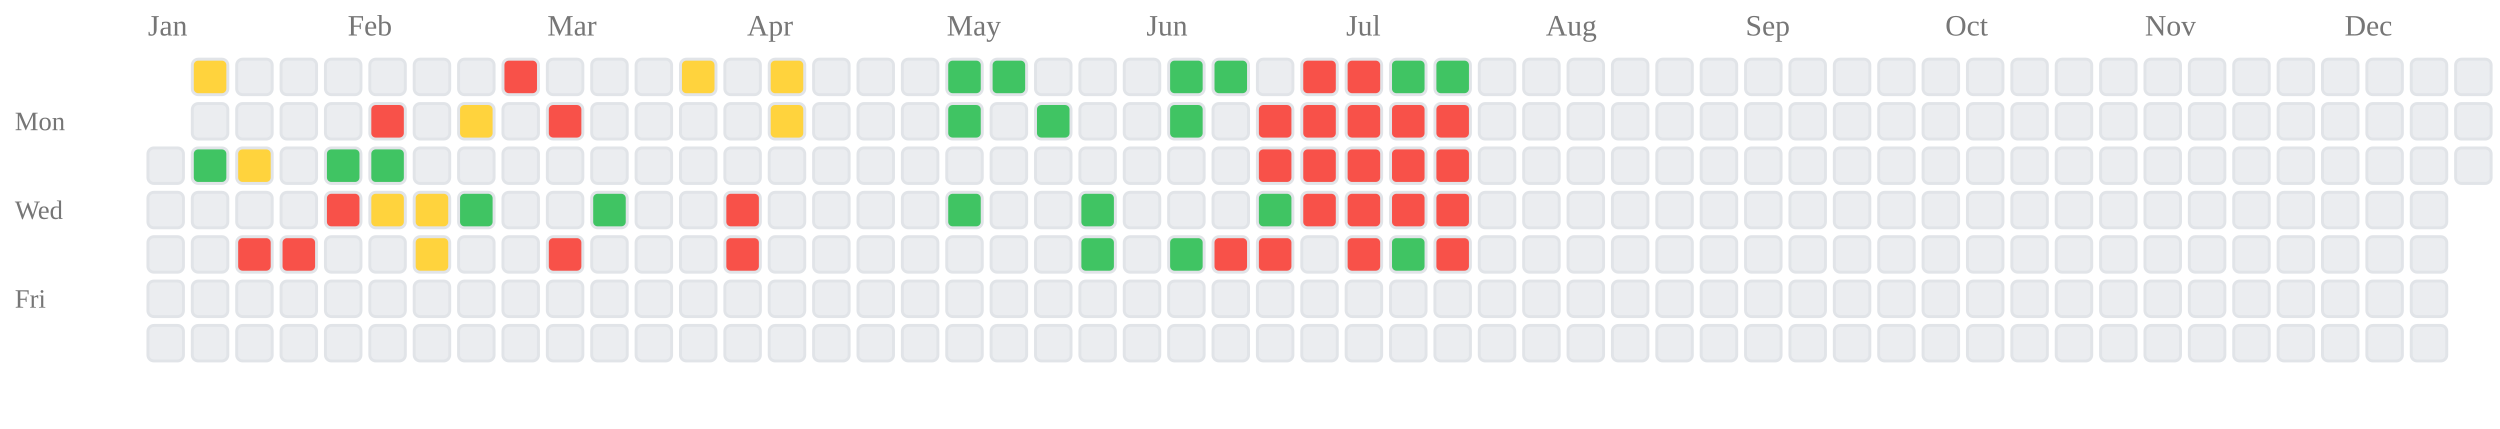
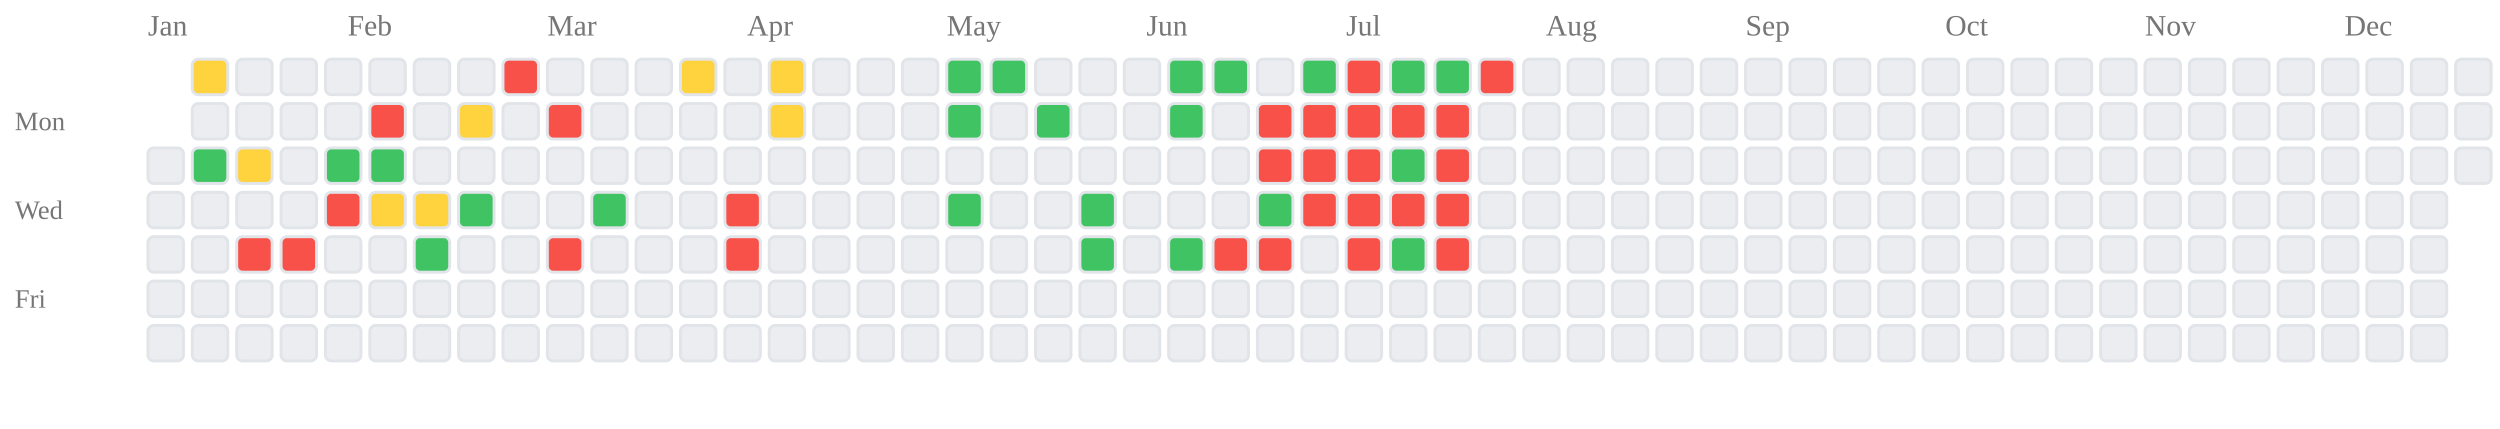
<svg xmlns="http://www.w3.org/2000/svg" width="845" height="145">
  <style>
        .month { font-size: 10px; fill: #767676; }
        .day { font-size: 9px; fill: #767676; }
        .cell { stroke: #e1e4e8; stroke-width: 1; }
        .cell-profit { fill: #40c463; }
        .cell-loss { fill: #f85149; }
        .cell-breakeven { fill: #ffd33d; }
        .cell-empty { fill: #ebedf0; }
    </style>
  <text x="50.0" y="12" class="month">Jan</text>
  <text x="117.5" y="12" class="month">Feb</text>
  <text x="185.0" y="12" class="month">Mar</text>
  <text x="252.5" y="12" class="month">Apr</text>
  <text x="320.0" y="12" class="month">May</text>
  <text x="387.5" y="12" class="month">Jun</text>
  <text x="455.0" y="12" class="month">Jul</text>
  <text x="522.5" y="12" class="month">Aug</text>
  <text x="590.0" y="12" class="month">Sep</text>
  <text x="657.5" y="12" class="month">Oct</text>
  <text x="725.0" y="12" class="month">Nov</text>
  <text x="792.5" y="12" class="month">Dec</text>
  <text x="5" y="44" class="day">Mon</text>
  <text x="5" y="74" class="day">Wed</text>
  <text x="5" y="104" class="day">Fri</text>
  <rect x="50" y="50" width="12" height="12" class="cell cell-empty" rx="2" ry="2" />
  <rect x="50" y="65" width="12" height="12" class="cell cell-empty" rx="2" ry="2" />
  <rect x="50" y="80" width="12" height="12" class="cell cell-empty" rx="2" ry="2" />
  <rect x="50" y="95" width="12" height="12" class="cell cell-empty" rx="2" ry="2" />
  <rect x="50" y="110" width="12" height="12" class="cell cell-empty" rx="2" ry="2" />
  <rect x="65" y="20" width="12" height="12" class="cell cell-breakeven" rx="2" ry="2" />
  <rect x="65" y="35" width="12" height="12" class="cell cell-empty" rx="2" ry="2" />
  <rect x="65" y="50" width="12" height="12" class="cell cell-profit" rx="2" ry="2" />
  <rect x="65" y="65" width="12" height="12" class="cell cell-empty" rx="2" ry="2" />
  <rect x="65" y="80" width="12" height="12" class="cell cell-empty" rx="2" ry="2" />
  <rect x="65" y="95" width="12" height="12" class="cell cell-empty" rx="2" ry="2" />
  <rect x="65" y="110" width="12" height="12" class="cell cell-empty" rx="2" ry="2" />
  <rect x="80" y="20" width="12" height="12" class="cell cell-empty" rx="2" ry="2" />
  <rect x="80" y="35" width="12" height="12" class="cell cell-empty" rx="2" ry="2" />
  <rect x="80" y="50" width="12" height="12" class="cell cell-breakeven" rx="2" ry="2" />
  <rect x="80" y="65" width="12" height="12" class="cell cell-empty" rx="2" ry="2" />
  <rect x="80" y="80" width="12" height="12" class="cell cell-loss" rx="2" ry="2" />
  <rect x="80" y="95" width="12" height="12" class="cell cell-empty" rx="2" ry="2" />
  <rect x="80" y="110" width="12" height="12" class="cell cell-empty" rx="2" ry="2" />
  <rect x="95" y="20" width="12" height="12" class="cell cell-empty" rx="2" ry="2" />
  <rect x="95" y="35" width="12" height="12" class="cell cell-empty" rx="2" ry="2" />
  <rect x="95" y="50" width="12" height="12" class="cell cell-empty" rx="2" ry="2" />
  <rect x="95" y="65" width="12" height="12" class="cell cell-empty" rx="2" ry="2" />
  <rect x="95" y="80" width="12" height="12" class="cell cell-loss" rx="2" ry="2" />
  <rect x="95" y="95" width="12" height="12" class="cell cell-empty" rx="2" ry="2" />
  <rect x="95" y="110" width="12" height="12" class="cell cell-empty" rx="2" ry="2" />
  <rect x="110" y="20" width="12" height="12" class="cell cell-empty" rx="2" ry="2" />
  <rect x="110" y="35" width="12" height="12" class="cell cell-empty" rx="2" ry="2" />
  <rect x="110" y="50" width="12" height="12" class="cell cell-profit" rx="2" ry="2" />
  <rect x="110" y="65" width="12" height="12" class="cell cell-loss" rx="2" ry="2" />
  <rect x="110" y="80" width="12" height="12" class="cell cell-empty" rx="2" ry="2" />
  <rect x="110" y="95" width="12" height="12" class="cell cell-empty" rx="2" ry="2" />
  <rect x="110" y="110" width="12" height="12" class="cell cell-empty" rx="2" ry="2" />
  <rect x="125" y="20" width="12" height="12" class="cell cell-empty" rx="2" ry="2" />
  <rect x="125" y="35" width="12" height="12" class="cell cell-loss" rx="2" ry="2" />
  <rect x="125" y="50" width="12" height="12" class="cell cell-profit" rx="2" ry="2" />
  <rect x="125" y="65" width="12" height="12" class="cell cell-breakeven" rx="2" ry="2" />
  <rect x="125" y="80" width="12" height="12" class="cell cell-empty" rx="2" ry="2" />
  <rect x="125" y="95" width="12" height="12" class="cell cell-empty" rx="2" ry="2" />
  <rect x="125" y="110" width="12" height="12" class="cell cell-empty" rx="2" ry="2" />
  <rect x="140" y="20" width="12" height="12" class="cell cell-empty" rx="2" ry="2" />
  <rect x="140" y="35" width="12" height="12" class="cell cell-empty" rx="2" ry="2" />
  <rect x="140" y="50" width="12" height="12" class="cell cell-empty" rx="2" ry="2" />
  <rect x="140" y="65" width="12" height="12" class="cell cell-breakeven" rx="2" ry="2" />
-   <rect x="140" y="80" width="12" height="12" class="cell cell-breakeven" rx="2" ry="2" />
+   <rect x="140" y="80" width="12" height="12" class="cell cell-profit" rx="2" ry="2" />
  <rect x="140" y="95" width="12" height="12" class="cell cell-empty" rx="2" ry="2" />
  <rect x="140" y="110" width="12" height="12" class="cell cell-empty" rx="2" ry="2" />
  <rect x="155" y="20" width="12" height="12" class="cell cell-empty" rx="2" ry="2" />
  <rect x="155" y="35" width="12" height="12" class="cell cell-breakeven" rx="2" ry="2" />
  <rect x="155" y="50" width="12" height="12" class="cell cell-empty" rx="2" ry="2" />
  <rect x="155" y="65" width="12" height="12" class="cell cell-profit" rx="2" ry="2" />
  <rect x="155" y="80" width="12" height="12" class="cell cell-empty" rx="2" ry="2" />
  <rect x="155" y="95" width="12" height="12" class="cell cell-empty" rx="2" ry="2" />
  <rect x="155" y="110" width="12" height="12" class="cell cell-empty" rx="2" ry="2" />
  <rect x="170" y="20" width="12" height="12" class="cell cell-loss" rx="2" ry="2" />
  <rect x="170" y="35" width="12" height="12" class="cell cell-empty" rx="2" ry="2" />
  <rect x="170" y="50" width="12" height="12" class="cell cell-empty" rx="2" ry="2" />
  <rect x="170" y="65" width="12" height="12" class="cell cell-empty" rx="2" ry="2" />
  <rect x="170" y="80" width="12" height="12" class="cell cell-empty" rx="2" ry="2" />
  <rect x="170" y="95" width="12" height="12" class="cell cell-empty" rx="2" ry="2" />
  <rect x="170" y="110" width="12" height="12" class="cell cell-empty" rx="2" ry="2" />
  <rect x="185" y="20" width="12" height="12" class="cell cell-empty" rx="2" ry="2" />
  <rect x="185" y="35" width="12" height="12" class="cell cell-loss" rx="2" ry="2" />
  <rect x="185" y="50" width="12" height="12" class="cell cell-empty" rx="2" ry="2" />
  <rect x="185" y="65" width="12" height="12" class="cell cell-empty" rx="2" ry="2" />
  <rect x="185" y="80" width="12" height="12" class="cell cell-loss" rx="2" ry="2" />
  <rect x="185" y="95" width="12" height="12" class="cell cell-empty" rx="2" ry="2" />
  <rect x="185" y="110" width="12" height="12" class="cell cell-empty" rx="2" ry="2" />
  <rect x="200" y="20" width="12" height="12" class="cell cell-empty" rx="2" ry="2" />
  <rect x="200" y="35" width="12" height="12" class="cell cell-empty" rx="2" ry="2" />
  <rect x="200" y="50" width="12" height="12" class="cell cell-empty" rx="2" ry="2" />
  <rect x="200" y="65" width="12" height="12" class="cell cell-profit" rx="2" ry="2" />
  <rect x="200" y="80" width="12" height="12" class="cell cell-empty" rx="2" ry="2" />
  <rect x="200" y="95" width="12" height="12" class="cell cell-empty" rx="2" ry="2" />
  <rect x="200" y="110" width="12" height="12" class="cell cell-empty" rx="2" ry="2" />
  <rect x="215" y="20" width="12" height="12" class="cell cell-empty" rx="2" ry="2" />
  <rect x="215" y="35" width="12" height="12" class="cell cell-empty" rx="2" ry="2" />
  <rect x="215" y="50" width="12" height="12" class="cell cell-empty" rx="2" ry="2" />
  <rect x="215" y="65" width="12" height="12" class="cell cell-empty" rx="2" ry="2" />
  <rect x="215" y="80" width="12" height="12" class="cell cell-empty" rx="2" ry="2" />
  <rect x="215" y="95" width="12" height="12" class="cell cell-empty" rx="2" ry="2" />
  <rect x="215" y="110" width="12" height="12" class="cell cell-empty" rx="2" ry="2" />
  <rect x="230" y="20" width="12" height="12" class="cell cell-breakeven" rx="2" ry="2" />
  <rect x="230" y="35" width="12" height="12" class="cell cell-empty" rx="2" ry="2" />
  <rect x="230" y="50" width="12" height="12" class="cell cell-empty" rx="2" ry="2" />
  <rect x="230" y="65" width="12" height="12" class="cell cell-empty" rx="2" ry="2" />
  <rect x="230" y="80" width="12" height="12" class="cell cell-empty" rx="2" ry="2" />
  <rect x="230" y="95" width="12" height="12" class="cell cell-empty" rx="2" ry="2" />
  <rect x="230" y="110" width="12" height="12" class="cell cell-empty" rx="2" ry="2" />
  <rect x="245" y="20" width="12" height="12" class="cell cell-empty" rx="2" ry="2" />
  <rect x="245" y="35" width="12" height="12" class="cell cell-empty" rx="2" ry="2" />
  <rect x="245" y="50" width="12" height="12" class="cell cell-empty" rx="2" ry="2" />
  <rect x="245" y="65" width="12" height="12" class="cell cell-loss" rx="2" ry="2" />
  <rect x="245" y="80" width="12" height="12" class="cell cell-loss" rx="2" ry="2" />
  <rect x="245" y="95" width="12" height="12" class="cell cell-empty" rx="2" ry="2" />
  <rect x="245" y="110" width="12" height="12" class="cell cell-empty" rx="2" ry="2" />
  <rect x="260" y="20" width="12" height="12" class="cell cell-breakeven" rx="2" ry="2" />
  <rect x="260" y="35" width="12" height="12" class="cell cell-breakeven" rx="2" ry="2" />
  <rect x="260" y="50" width="12" height="12" class="cell cell-empty" rx="2" ry="2" />
  <rect x="260" y="65" width="12" height="12" class="cell cell-empty" rx="2" ry="2" />
  <rect x="260" y="80" width="12" height="12" class="cell cell-empty" rx="2" ry="2" />
  <rect x="260" y="95" width="12" height="12" class="cell cell-empty" rx="2" ry="2" />
  <rect x="260" y="110" width="12" height="12" class="cell cell-empty" rx="2" ry="2" />
  <rect x="275" y="20" width="12" height="12" class="cell cell-empty" rx="2" ry="2" />
  <rect x="275" y="35" width="12" height="12" class="cell cell-empty" rx="2" ry="2" />
  <rect x="275" y="50" width="12" height="12" class="cell cell-empty" rx="2" ry="2" />
  <rect x="275" y="65" width="12" height="12" class="cell cell-empty" rx="2" ry="2" />
  <rect x="275" y="80" width="12" height="12" class="cell cell-empty" rx="2" ry="2" />
  <rect x="275" y="95" width="12" height="12" class="cell cell-empty" rx="2" ry="2" />
  <rect x="275" y="110" width="12" height="12" class="cell cell-empty" rx="2" ry="2" />
  <rect x="290" y="20" width="12" height="12" class="cell cell-empty" rx="2" ry="2" />
  <rect x="290" y="35" width="12" height="12" class="cell cell-empty" rx="2" ry="2" />
  <rect x="290" y="50" width="12" height="12" class="cell cell-empty" rx="2" ry="2" />
  <rect x="290" y="65" width="12" height="12" class="cell cell-empty" rx="2" ry="2" />
  <rect x="290" y="80" width="12" height="12" class="cell cell-empty" rx="2" ry="2" />
  <rect x="290" y="95" width="12" height="12" class="cell cell-empty" rx="2" ry="2" />
  <rect x="290" y="110" width="12" height="12" class="cell cell-empty" rx="2" ry="2" />
  <rect x="305" y="20" width="12" height="12" class="cell cell-empty" rx="2" ry="2" />
  <rect x="305" y="35" width="12" height="12" class="cell cell-empty" rx="2" ry="2" />
  <rect x="305" y="50" width="12" height="12" class="cell cell-empty" rx="2" ry="2" />
  <rect x="305" y="65" width="12" height="12" class="cell cell-empty" rx="2" ry="2" />
  <rect x="305" y="80" width="12" height="12" class="cell cell-empty" rx="2" ry="2" />
  <rect x="305" y="95" width="12" height="12" class="cell cell-empty" rx="2" ry="2" />
  <rect x="305" y="110" width="12" height="12" class="cell cell-empty" rx="2" ry="2" />
  <rect x="320" y="20" width="12" height="12" class="cell cell-profit" rx="2" ry="2" />
  <rect x="320" y="35" width="12" height="12" class="cell cell-profit" rx="2" ry="2" />
  <rect x="320" y="50" width="12" height="12" class="cell cell-empty" rx="2" ry="2" />
  <rect x="320" y="65" width="12" height="12" class="cell cell-profit" rx="2" ry="2" />
  <rect x="320" y="80" width="12" height="12" class="cell cell-empty" rx="2" ry="2" />
  <rect x="320" y="95" width="12" height="12" class="cell cell-empty" rx="2" ry="2" />
  <rect x="320" y="110" width="12" height="12" class="cell cell-empty" rx="2" ry="2" />
  <rect x="335" y="20" width="12" height="12" class="cell cell-profit" rx="2" ry="2" />
  <rect x="335" y="35" width="12" height="12" class="cell cell-empty" rx="2" ry="2" />
  <rect x="335" y="50" width="12" height="12" class="cell cell-empty" rx="2" ry="2" />
  <rect x="335" y="65" width="12" height="12" class="cell cell-empty" rx="2" ry="2" />
  <rect x="335" y="80" width="12" height="12" class="cell cell-empty" rx="2" ry="2" />
  <rect x="335" y="95" width="12" height="12" class="cell cell-empty" rx="2" ry="2" />
  <rect x="335" y="110" width="12" height="12" class="cell cell-empty" rx="2" ry="2" />
  <rect x="350" y="20" width="12" height="12" class="cell cell-empty" rx="2" ry="2" />
  <rect x="350" y="35" width="12" height="12" class="cell cell-profit" rx="2" ry="2" />
  <rect x="350" y="50" width="12" height="12" class="cell cell-empty" rx="2" ry="2" />
  <rect x="350" y="65" width="12" height="12" class="cell cell-empty" rx="2" ry="2" />
  <rect x="350" y="80" width="12" height="12" class="cell cell-empty" rx="2" ry="2" />
  <rect x="350" y="95" width="12" height="12" class="cell cell-empty" rx="2" ry="2" />
  <rect x="350" y="110" width="12" height="12" class="cell cell-empty" rx="2" ry="2" />
  <rect x="365" y="20" width="12" height="12" class="cell cell-empty" rx="2" ry="2" />
  <rect x="365" y="35" width="12" height="12" class="cell cell-empty" rx="2" ry="2" />
  <rect x="365" y="50" width="12" height="12" class="cell cell-empty" rx="2" ry="2" />
  <rect x="365" y="65" width="12" height="12" class="cell cell-profit" rx="2" ry="2" />
  <rect x="365" y="80" width="12" height="12" class="cell cell-profit" rx="2" ry="2" />
  <rect x="365" y="95" width="12" height="12" class="cell cell-empty" rx="2" ry="2" />
  <rect x="365" y="110" width="12" height="12" class="cell cell-empty" rx="2" ry="2" />
  <rect x="380" y="20" width="12" height="12" class="cell cell-empty" rx="2" ry="2" />
  <rect x="380" y="35" width="12" height="12" class="cell cell-empty" rx="2" ry="2" />
  <rect x="380" y="50" width="12" height="12" class="cell cell-empty" rx="2" ry="2" />
  <rect x="380" y="65" width="12" height="12" class="cell cell-empty" rx="2" ry="2" />
  <rect x="380" y="80" width="12" height="12" class="cell cell-empty" rx="2" ry="2" />
  <rect x="380" y="95" width="12" height="12" class="cell cell-empty" rx="2" ry="2" />
  <rect x="380" y="110" width="12" height="12" class="cell cell-empty" rx="2" ry="2" />
  <rect x="395" y="20" width="12" height="12" class="cell cell-profit" rx="2" ry="2" />
  <rect x="395" y="35" width="12" height="12" class="cell cell-profit" rx="2" ry="2" />
  <rect x="395" y="50" width="12" height="12" class="cell cell-empty" rx="2" ry="2" />
  <rect x="395" y="65" width="12" height="12" class="cell cell-empty" rx="2" ry="2" />
  <rect x="395" y="80" width="12" height="12" class="cell cell-profit" rx="2" ry="2" />
  <rect x="395" y="95" width="12" height="12" class="cell cell-empty" rx="2" ry="2" />
  <rect x="395" y="110" width="12" height="12" class="cell cell-empty" rx="2" ry="2" />
  <rect x="410" y="20" width="12" height="12" class="cell cell-profit" rx="2" ry="2" />
  <rect x="410" y="35" width="12" height="12" class="cell cell-empty" rx="2" ry="2" />
  <rect x="410" y="50" width="12" height="12" class="cell cell-empty" rx="2" ry="2" />
  <rect x="410" y="65" width="12" height="12" class="cell cell-empty" rx="2" ry="2" />
  <rect x="410" y="80" width="12" height="12" class="cell cell-loss" rx="2" ry="2" />
  <rect x="410" y="95" width="12" height="12" class="cell cell-empty" rx="2" ry="2" />
  <rect x="410" y="110" width="12" height="12" class="cell cell-empty" rx="2" ry="2" />
  <rect x="425" y="20" width="12" height="12" class="cell cell-empty" rx="2" ry="2" />
  <rect x="425" y="35" width="12" height="12" class="cell cell-loss" rx="2" ry="2" />
  <rect x="425" y="50" width="12" height="12" class="cell cell-loss" rx="2" ry="2" />
  <rect x="425" y="65" width="12" height="12" class="cell cell-profit" rx="2" ry="2" />
  <rect x="425" y="80" width="12" height="12" class="cell cell-loss" rx="2" ry="2" />
  <rect x="425" y="95" width="12" height="12" class="cell cell-empty" rx="2" ry="2" />
  <rect x="425" y="110" width="12" height="12" class="cell cell-empty" rx="2" ry="2" />
-   <rect x="440" y="20" width="12" height="12" class="cell cell-loss" rx="2" ry="2" />
+   <rect x="440" y="20" width="12" height="12" class="cell cell-profit" rx="2" ry="2" />
  <rect x="440" y="35" width="12" height="12" class="cell cell-loss" rx="2" ry="2" />
  <rect x="440" y="50" width="12" height="12" class="cell cell-loss" rx="2" ry="2" />
  <rect x="440" y="65" width="12" height="12" class="cell cell-loss" rx="2" ry="2" />
  <rect x="440" y="80" width="12" height="12" class="cell cell-empty" rx="2" ry="2" />
  <rect x="440" y="95" width="12" height="12" class="cell cell-empty" rx="2" ry="2" />
  <rect x="440" y="110" width="12" height="12" class="cell cell-empty" rx="2" ry="2" />
  <rect x="455" y="20" width="12" height="12" class="cell cell-loss" rx="2" ry="2" />
  <rect x="455" y="35" width="12" height="12" class="cell cell-loss" rx="2" ry="2" />
  <rect x="455" y="50" width="12" height="12" class="cell cell-loss" rx="2" ry="2" />
  <rect x="455" y="65" width="12" height="12" class="cell cell-loss" rx="2" ry="2" />
  <rect x="455" y="80" width="12" height="12" class="cell cell-loss" rx="2" ry="2" />
  <rect x="455" y="95" width="12" height="12" class="cell cell-empty" rx="2" ry="2" />
  <rect x="455" y="110" width="12" height="12" class="cell cell-empty" rx="2" ry="2" />
  <rect x="470" y="20" width="12" height="12" class="cell cell-profit" rx="2" ry="2" />
  <rect x="470" y="35" width="12" height="12" class="cell cell-loss" rx="2" ry="2" />
-   <rect x="470" y="50" width="12" height="12" class="cell cell-loss" rx="2" ry="2" />
+   <rect x="470" y="50" width="12" height="12" class="cell cell-profit" rx="2" ry="2" />
  <rect x="470" y="65" width="12" height="12" class="cell cell-loss" rx="2" ry="2" />
  <rect x="470" y="80" width="12" height="12" class="cell cell-profit" rx="2" ry="2" />
  <rect x="470" y="95" width="12" height="12" class="cell cell-empty" rx="2" ry="2" />
  <rect x="470" y="110" width="12" height="12" class="cell cell-empty" rx="2" ry="2" />
  <rect x="485" y="20" width="12" height="12" class="cell cell-profit" rx="2" ry="2" />
  <rect x="485" y="35" width="12" height="12" class="cell cell-loss" rx="2" ry="2" />
  <rect x="485" y="50" width="12" height="12" class="cell cell-loss" rx="2" ry="2" />
  <rect x="485" y="65" width="12" height="12" class="cell cell-loss" rx="2" ry="2" />
  <rect x="485" y="80" width="12" height="12" class="cell cell-loss" rx="2" ry="2" />
  <rect x="485" y="95" width="12" height="12" class="cell cell-empty" rx="2" ry="2" />
  <rect x="485" y="110" width="12" height="12" class="cell cell-empty" rx="2" ry="2" />
-   <rect x="500" y="20" width="12" height="12" class="cell cell-empty" rx="2" ry="2" />
+   <rect x="500" y="20" width="12" height="12" class="cell cell-loss" rx="2" ry="2" />
  <rect x="500" y="35" width="12" height="12" class="cell cell-empty" rx="2" ry="2" />
  <rect x="500" y="50" width="12" height="12" class="cell cell-empty" rx="2" ry="2" />
  <rect x="500" y="65" width="12" height="12" class="cell cell-empty" rx="2" ry="2" />
  <rect x="500" y="80" width="12" height="12" class="cell cell-empty" rx="2" ry="2" />
  <rect x="500" y="95" width="12" height="12" class="cell cell-empty" rx="2" ry="2" />
  <rect x="500" y="110" width="12" height="12" class="cell cell-empty" rx="2" ry="2" />
  <rect x="515" y="20" width="12" height="12" class="cell cell-empty" rx="2" ry="2" />
  <rect x="515" y="35" width="12" height="12" class="cell cell-empty" rx="2" ry="2" />
  <rect x="515" y="50" width="12" height="12" class="cell cell-empty" rx="2" ry="2" />
  <rect x="515" y="65" width="12" height="12" class="cell cell-empty" rx="2" ry="2" />
  <rect x="515" y="80" width="12" height="12" class="cell cell-empty" rx="2" ry="2" />
  <rect x="515" y="95" width="12" height="12" class="cell cell-empty" rx="2" ry="2" />
  <rect x="515" y="110" width="12" height="12" class="cell cell-empty" rx="2" ry="2" />
  <rect x="530" y="20" width="12" height="12" class="cell cell-empty" rx="2" ry="2" />
  <rect x="530" y="35" width="12" height="12" class="cell cell-empty" rx="2" ry="2" />
  <rect x="530" y="50" width="12" height="12" class="cell cell-empty" rx="2" ry="2" />
  <rect x="530" y="65" width="12" height="12" class="cell cell-empty" rx="2" ry="2" />
  <rect x="530" y="80" width="12" height="12" class="cell cell-empty" rx="2" ry="2" />
  <rect x="530" y="95" width="12" height="12" class="cell cell-empty" rx="2" ry="2" />
  <rect x="530" y="110" width="12" height="12" class="cell cell-empty" rx="2" ry="2" />
  <rect x="545" y="20" width="12" height="12" class="cell cell-empty" rx="2" ry="2" />
  <rect x="545" y="35" width="12" height="12" class="cell cell-empty" rx="2" ry="2" />
  <rect x="545" y="50" width="12" height="12" class="cell cell-empty" rx="2" ry="2" />
  <rect x="545" y="65" width="12" height="12" class="cell cell-empty" rx="2" ry="2" />
  <rect x="545" y="80" width="12" height="12" class="cell cell-empty" rx="2" ry="2" />
  <rect x="545" y="95" width="12" height="12" class="cell cell-empty" rx="2" ry="2" />
  <rect x="545" y="110" width="12" height="12" class="cell cell-empty" rx="2" ry="2" />
  <rect x="560" y="20" width="12" height="12" class="cell cell-empty" rx="2" ry="2" />
  <rect x="560" y="35" width="12" height="12" class="cell cell-empty" rx="2" ry="2" />
  <rect x="560" y="50" width="12" height="12" class="cell cell-empty" rx="2" ry="2" />
  <rect x="560" y="65" width="12" height="12" class="cell cell-empty" rx="2" ry="2" />
  <rect x="560" y="80" width="12" height="12" class="cell cell-empty" rx="2" ry="2" />
  <rect x="560" y="95" width="12" height="12" class="cell cell-empty" rx="2" ry="2" />
  <rect x="560" y="110" width="12" height="12" class="cell cell-empty" rx="2" ry="2" />
  <rect x="575" y="20" width="12" height="12" class="cell cell-empty" rx="2" ry="2" />
  <rect x="575" y="35" width="12" height="12" class="cell cell-empty" rx="2" ry="2" />
  <rect x="575" y="50" width="12" height="12" class="cell cell-empty" rx="2" ry="2" />
  <rect x="575" y="65" width="12" height="12" class="cell cell-empty" rx="2" ry="2" />
  <rect x="575" y="80" width="12" height="12" class="cell cell-empty" rx="2" ry="2" />
  <rect x="575" y="95" width="12" height="12" class="cell cell-empty" rx="2" ry="2" />
  <rect x="575" y="110" width="12" height="12" class="cell cell-empty" rx="2" ry="2" />
  <rect x="590" y="20" width="12" height="12" class="cell cell-empty" rx="2" ry="2" />
  <rect x="590" y="35" width="12" height="12" class="cell cell-empty" rx="2" ry="2" />
  <rect x="590" y="50" width="12" height="12" class="cell cell-empty" rx="2" ry="2" />
  <rect x="590" y="65" width="12" height="12" class="cell cell-empty" rx="2" ry="2" />
  <rect x="590" y="80" width="12" height="12" class="cell cell-empty" rx="2" ry="2" />
  <rect x="590" y="95" width="12" height="12" class="cell cell-empty" rx="2" ry="2" />
  <rect x="590" y="110" width="12" height="12" class="cell cell-empty" rx="2" ry="2" />
  <rect x="605" y="20" width="12" height="12" class="cell cell-empty" rx="2" ry="2" />
  <rect x="605" y="35" width="12" height="12" class="cell cell-empty" rx="2" ry="2" />
  <rect x="605" y="50" width="12" height="12" class="cell cell-empty" rx="2" ry="2" />
  <rect x="605" y="65" width="12" height="12" class="cell cell-empty" rx="2" ry="2" />
  <rect x="605" y="80" width="12" height="12" class="cell cell-empty" rx="2" ry="2" />
  <rect x="605" y="95" width="12" height="12" class="cell cell-empty" rx="2" ry="2" />
  <rect x="605" y="110" width="12" height="12" class="cell cell-empty" rx="2" ry="2" />
  <rect x="620" y="20" width="12" height="12" class="cell cell-empty" rx="2" ry="2" />
  <rect x="620" y="35" width="12" height="12" class="cell cell-empty" rx="2" ry="2" />
  <rect x="620" y="50" width="12" height="12" class="cell cell-empty" rx="2" ry="2" />
  <rect x="620" y="65" width="12" height="12" class="cell cell-empty" rx="2" ry="2" />
  <rect x="620" y="80" width="12" height="12" class="cell cell-empty" rx="2" ry="2" />
  <rect x="620" y="95" width="12" height="12" class="cell cell-empty" rx="2" ry="2" />
  <rect x="620" y="110" width="12" height="12" class="cell cell-empty" rx="2" ry="2" />
  <rect x="635" y="20" width="12" height="12" class="cell cell-empty" rx="2" ry="2" />
  <rect x="635" y="35" width="12" height="12" class="cell cell-empty" rx="2" ry="2" />
  <rect x="635" y="50" width="12" height="12" class="cell cell-empty" rx="2" ry="2" />
  <rect x="635" y="65" width="12" height="12" class="cell cell-empty" rx="2" ry="2" />
  <rect x="635" y="80" width="12" height="12" class="cell cell-empty" rx="2" ry="2" />
  <rect x="635" y="95" width="12" height="12" class="cell cell-empty" rx="2" ry="2" />
  <rect x="635" y="110" width="12" height="12" class="cell cell-empty" rx="2" ry="2" />
  <rect x="650" y="20" width="12" height="12" class="cell cell-empty" rx="2" ry="2" />
  <rect x="650" y="35" width="12" height="12" class="cell cell-empty" rx="2" ry="2" />
  <rect x="650" y="50" width="12" height="12" class="cell cell-empty" rx="2" ry="2" />
  <rect x="650" y="65" width="12" height="12" class="cell cell-empty" rx="2" ry="2" />
  <rect x="650" y="80" width="12" height="12" class="cell cell-empty" rx="2" ry="2" />
  <rect x="650" y="95" width="12" height="12" class="cell cell-empty" rx="2" ry="2" />
  <rect x="650" y="110" width="12" height="12" class="cell cell-empty" rx="2" ry="2" />
  <rect x="665" y="20" width="12" height="12" class="cell cell-empty" rx="2" ry="2" />
  <rect x="665" y="35" width="12" height="12" class="cell cell-empty" rx="2" ry="2" />
  <rect x="665" y="50" width="12" height="12" class="cell cell-empty" rx="2" ry="2" />
  <rect x="665" y="65" width="12" height="12" class="cell cell-empty" rx="2" ry="2" />
  <rect x="665" y="80" width="12" height="12" class="cell cell-empty" rx="2" ry="2" />
  <rect x="665" y="95" width="12" height="12" class="cell cell-empty" rx="2" ry="2" />
  <rect x="665" y="110" width="12" height="12" class="cell cell-empty" rx="2" ry="2" />
  <rect x="680" y="20" width="12" height="12" class="cell cell-empty" rx="2" ry="2" />
  <rect x="680" y="35" width="12" height="12" class="cell cell-empty" rx="2" ry="2" />
  <rect x="680" y="50" width="12" height="12" class="cell cell-empty" rx="2" ry="2" />
  <rect x="680" y="65" width="12" height="12" class="cell cell-empty" rx="2" ry="2" />
  <rect x="680" y="80" width="12" height="12" class="cell cell-empty" rx="2" ry="2" />
  <rect x="680" y="95" width="12" height="12" class="cell cell-empty" rx="2" ry="2" />
  <rect x="680" y="110" width="12" height="12" class="cell cell-empty" rx="2" ry="2" />
  <rect x="695" y="20" width="12" height="12" class="cell cell-empty" rx="2" ry="2" />
  <rect x="695" y="35" width="12" height="12" class="cell cell-empty" rx="2" ry="2" />
  <rect x="695" y="50" width="12" height="12" class="cell cell-empty" rx="2" ry="2" />
  <rect x="695" y="65" width="12" height="12" class="cell cell-empty" rx="2" ry="2" />
  <rect x="695" y="80" width="12" height="12" class="cell cell-empty" rx="2" ry="2" />
  <rect x="695" y="95" width="12" height="12" class="cell cell-empty" rx="2" ry="2" />
  <rect x="695" y="110" width="12" height="12" class="cell cell-empty" rx="2" ry="2" />
  <rect x="710" y="20" width="12" height="12" class="cell cell-empty" rx="2" ry="2" />
  <rect x="710" y="35" width="12" height="12" class="cell cell-empty" rx="2" ry="2" />
  <rect x="710" y="50" width="12" height="12" class="cell cell-empty" rx="2" ry="2" />
  <rect x="710" y="65" width="12" height="12" class="cell cell-empty" rx="2" ry="2" />
  <rect x="710" y="80" width="12" height="12" class="cell cell-empty" rx="2" ry="2" />
  <rect x="710" y="95" width="12" height="12" class="cell cell-empty" rx="2" ry="2" />
  <rect x="710" y="110" width="12" height="12" class="cell cell-empty" rx="2" ry="2" />
  <rect x="725" y="20" width="12" height="12" class="cell cell-empty" rx="2" ry="2" />
  <rect x="725" y="35" width="12" height="12" class="cell cell-empty" rx="2" ry="2" />
  <rect x="725" y="50" width="12" height="12" class="cell cell-empty" rx="2" ry="2" />
  <rect x="725" y="65" width="12" height="12" class="cell cell-empty" rx="2" ry="2" />
  <rect x="725" y="80" width="12" height="12" class="cell cell-empty" rx="2" ry="2" />
  <rect x="725" y="95" width="12" height="12" class="cell cell-empty" rx="2" ry="2" />
  <rect x="725" y="110" width="12" height="12" class="cell cell-empty" rx="2" ry="2" />
  <rect x="740" y="20" width="12" height="12" class="cell cell-empty" rx="2" ry="2" />
  <rect x="740" y="35" width="12" height="12" class="cell cell-empty" rx="2" ry="2" />
  <rect x="740" y="50" width="12" height="12" class="cell cell-empty" rx="2" ry="2" />
  <rect x="740" y="65" width="12" height="12" class="cell cell-empty" rx="2" ry="2" />
  <rect x="740" y="80" width="12" height="12" class="cell cell-empty" rx="2" ry="2" />
  <rect x="740" y="95" width="12" height="12" class="cell cell-empty" rx="2" ry="2" />
  <rect x="740" y="110" width="12" height="12" class="cell cell-empty" rx="2" ry="2" />
  <rect x="755" y="20" width="12" height="12" class="cell cell-empty" rx="2" ry="2" />
  <rect x="755" y="35" width="12" height="12" class="cell cell-empty" rx="2" ry="2" />
  <rect x="755" y="50" width="12" height="12" class="cell cell-empty" rx="2" ry="2" />
  <rect x="755" y="65" width="12" height="12" class="cell cell-empty" rx="2" ry="2" />
  <rect x="755" y="80" width="12" height="12" class="cell cell-empty" rx="2" ry="2" />
  <rect x="755" y="95" width="12" height="12" class="cell cell-empty" rx="2" ry="2" />
  <rect x="755" y="110" width="12" height="12" class="cell cell-empty" rx="2" ry="2" />
  <rect x="770" y="20" width="12" height="12" class="cell cell-empty" rx="2" ry="2" />
  <rect x="770" y="35" width="12" height="12" class="cell cell-empty" rx="2" ry="2" />
  <rect x="770" y="50" width="12" height="12" class="cell cell-empty" rx="2" ry="2" />
  <rect x="770" y="65" width="12" height="12" class="cell cell-empty" rx="2" ry="2" />
  <rect x="770" y="80" width="12" height="12" class="cell cell-empty" rx="2" ry="2" />
  <rect x="770" y="95" width="12" height="12" class="cell cell-empty" rx="2" ry="2" />
  <rect x="770" y="110" width="12" height="12" class="cell cell-empty" rx="2" ry="2" />
  <rect x="785" y="20" width="12" height="12" class="cell cell-empty" rx="2" ry="2" />
  <rect x="785" y="35" width="12" height="12" class="cell cell-empty" rx="2" ry="2" />
  <rect x="785" y="50" width="12" height="12" class="cell cell-empty" rx="2" ry="2" />
  <rect x="785" y="65" width="12" height="12" class="cell cell-empty" rx="2" ry="2" />
  <rect x="785" y="80" width="12" height="12" class="cell cell-empty" rx="2" ry="2" />
  <rect x="785" y="95" width="12" height="12" class="cell cell-empty" rx="2" ry="2" />
  <rect x="785" y="110" width="12" height="12" class="cell cell-empty" rx="2" ry="2" />
  <rect x="800" y="20" width="12" height="12" class="cell cell-empty" rx="2" ry="2" />
  <rect x="800" y="35" width="12" height="12" class="cell cell-empty" rx="2" ry="2" />
  <rect x="800" y="50" width="12" height="12" class="cell cell-empty" rx="2" ry="2" />
  <rect x="800" y="65" width="12" height="12" class="cell cell-empty" rx="2" ry="2" />
  <rect x="800" y="80" width="12" height="12" class="cell cell-empty" rx="2" ry="2" />
  <rect x="800" y="95" width="12" height="12" class="cell cell-empty" rx="2" ry="2" />
  <rect x="800" y="110" width="12" height="12" class="cell cell-empty" rx="2" ry="2" />
  <rect x="815" y="20" width="12" height="12" class="cell cell-empty" rx="2" ry="2" />
  <rect x="815" y="35" width="12" height="12" class="cell cell-empty" rx="2" ry="2" />
  <rect x="815" y="50" width="12" height="12" class="cell cell-empty" rx="2" ry="2" />
  <rect x="815" y="65" width="12" height="12" class="cell cell-empty" rx="2" ry="2" />
  <rect x="815" y="80" width="12" height="12" class="cell cell-empty" rx="2" ry="2" />
  <rect x="815" y="95" width="12" height="12" class="cell cell-empty" rx="2" ry="2" />
  <rect x="815" y="110" width="12" height="12" class="cell cell-empty" rx="2" ry="2" />
  <rect x="830" y="20" width="12" height="12" class="cell cell-empty" rx="2" ry="2" />
  <rect x="830" y="35" width="12" height="12" class="cell cell-empty" rx="2" ry="2" />
  <rect x="830" y="50" width="12" height="12" class="cell cell-empty" rx="2" ry="2" />
</svg>
